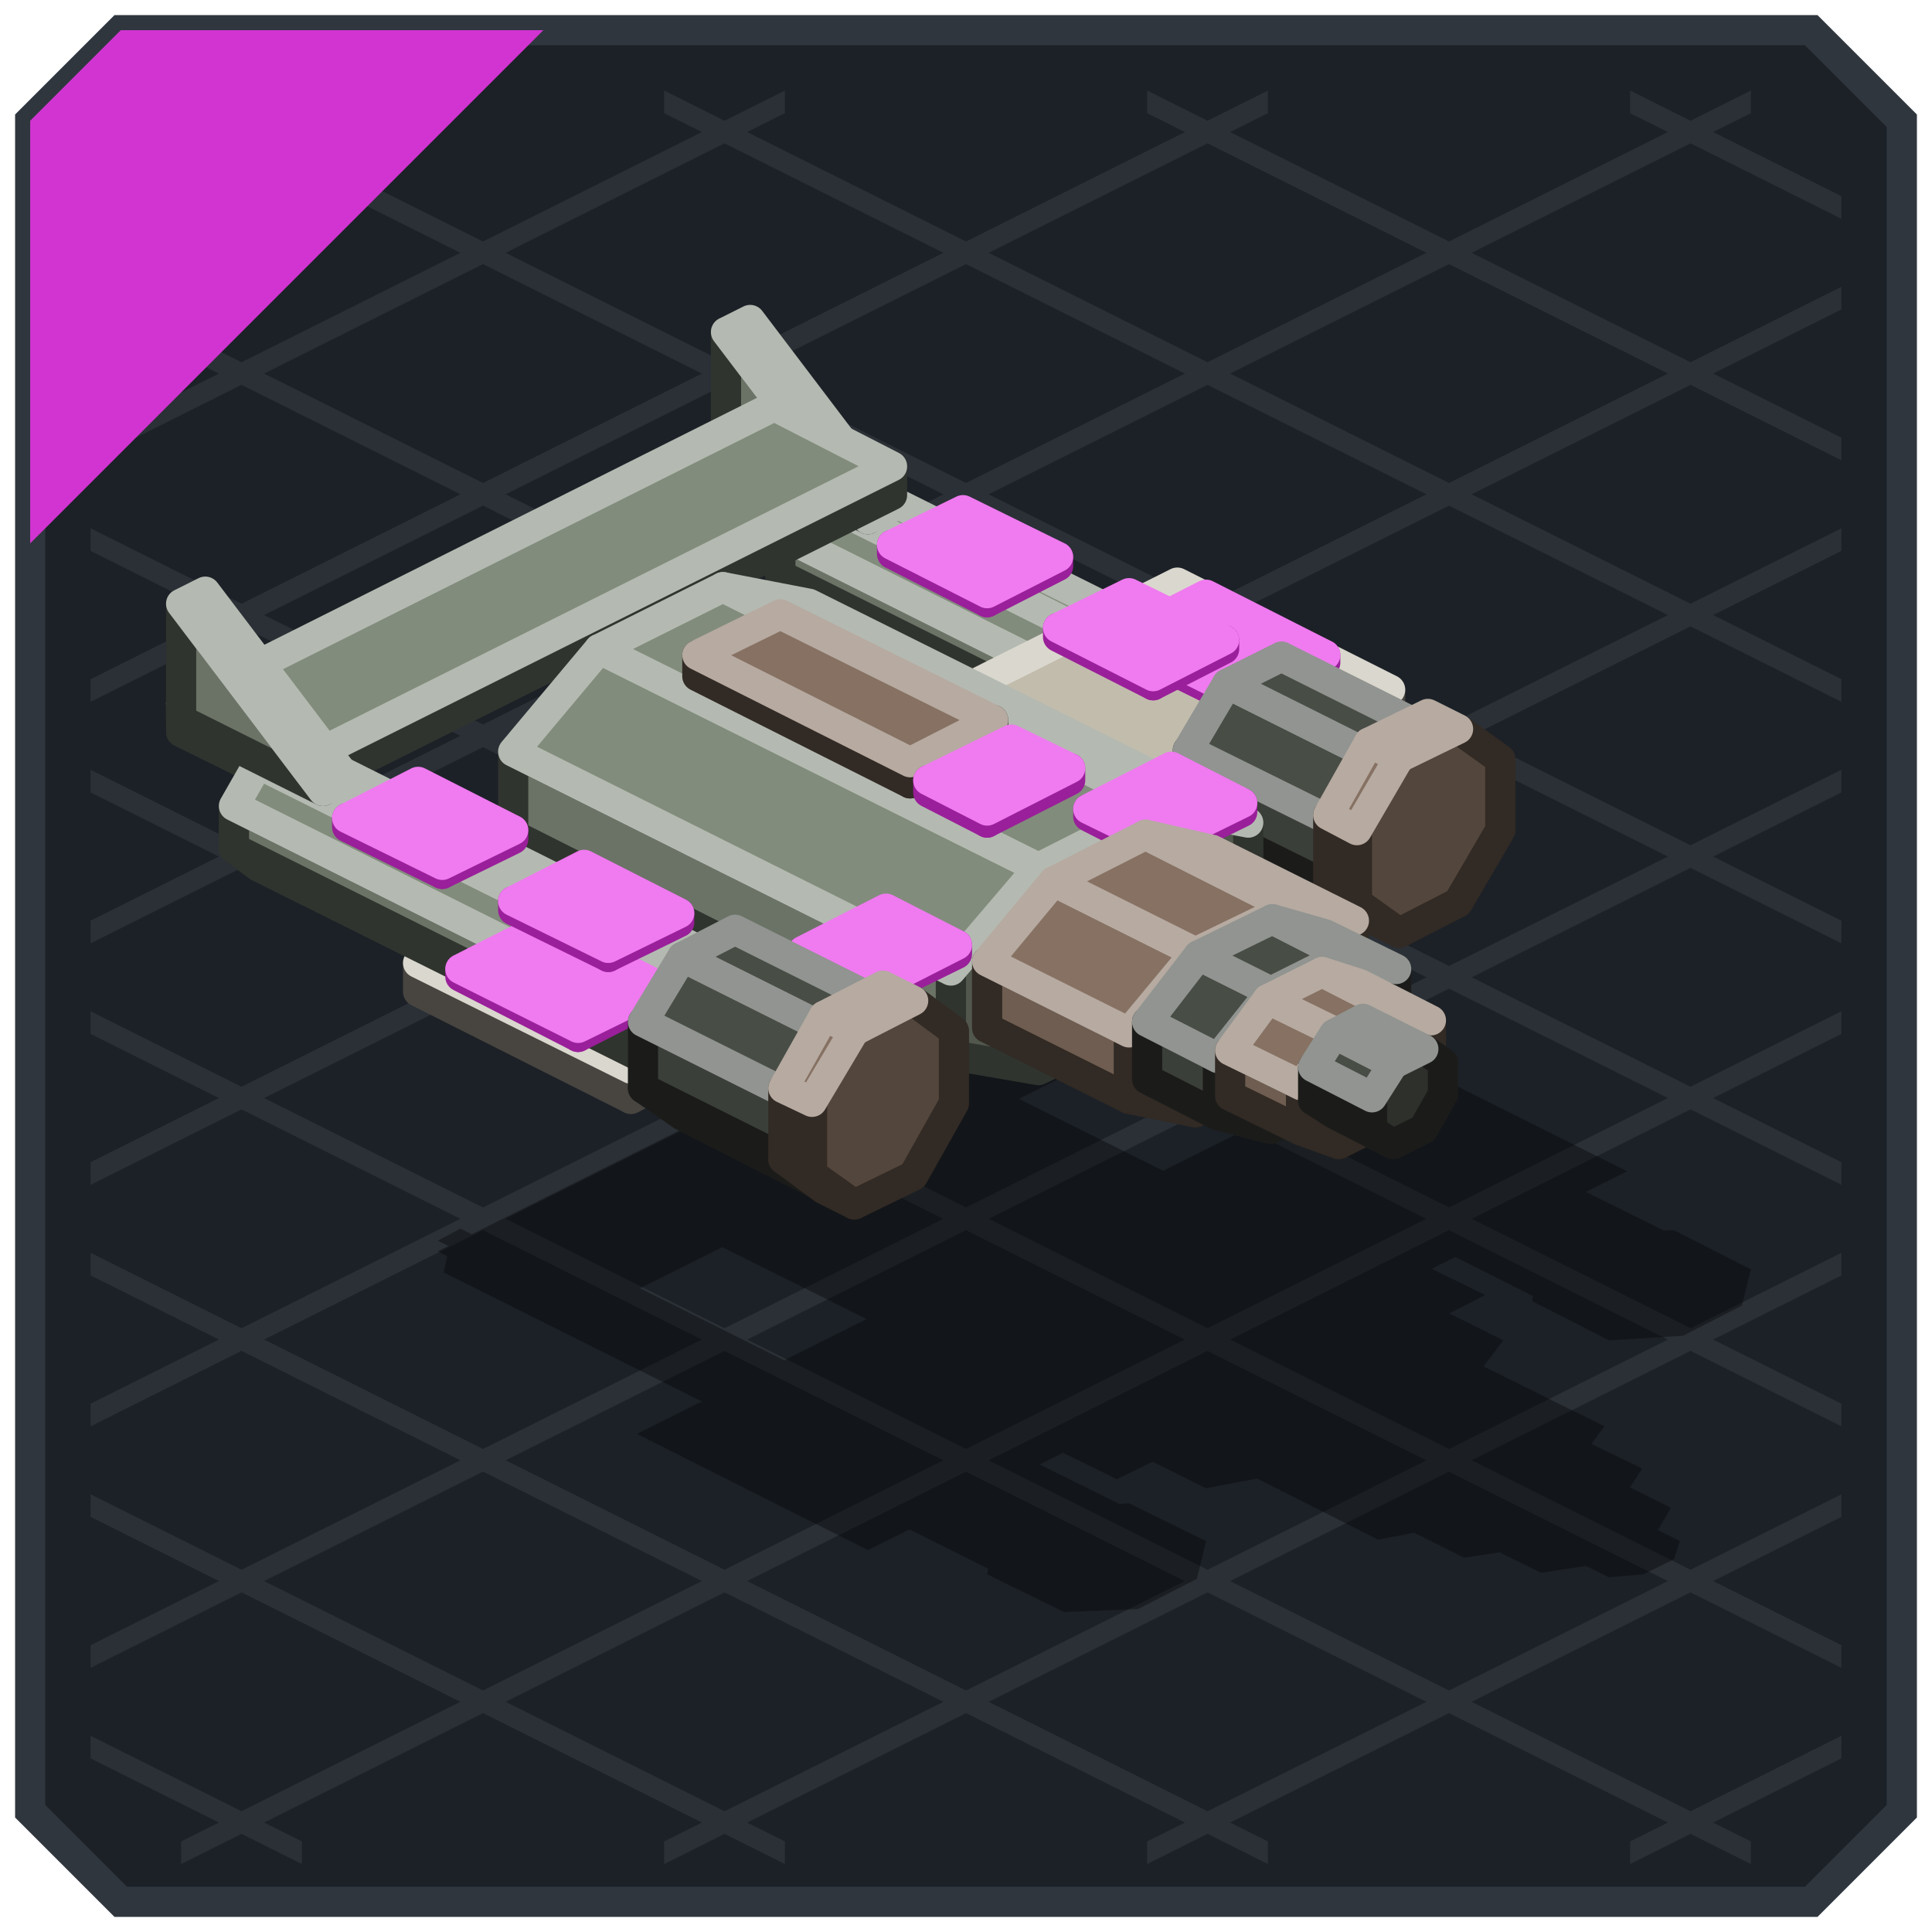
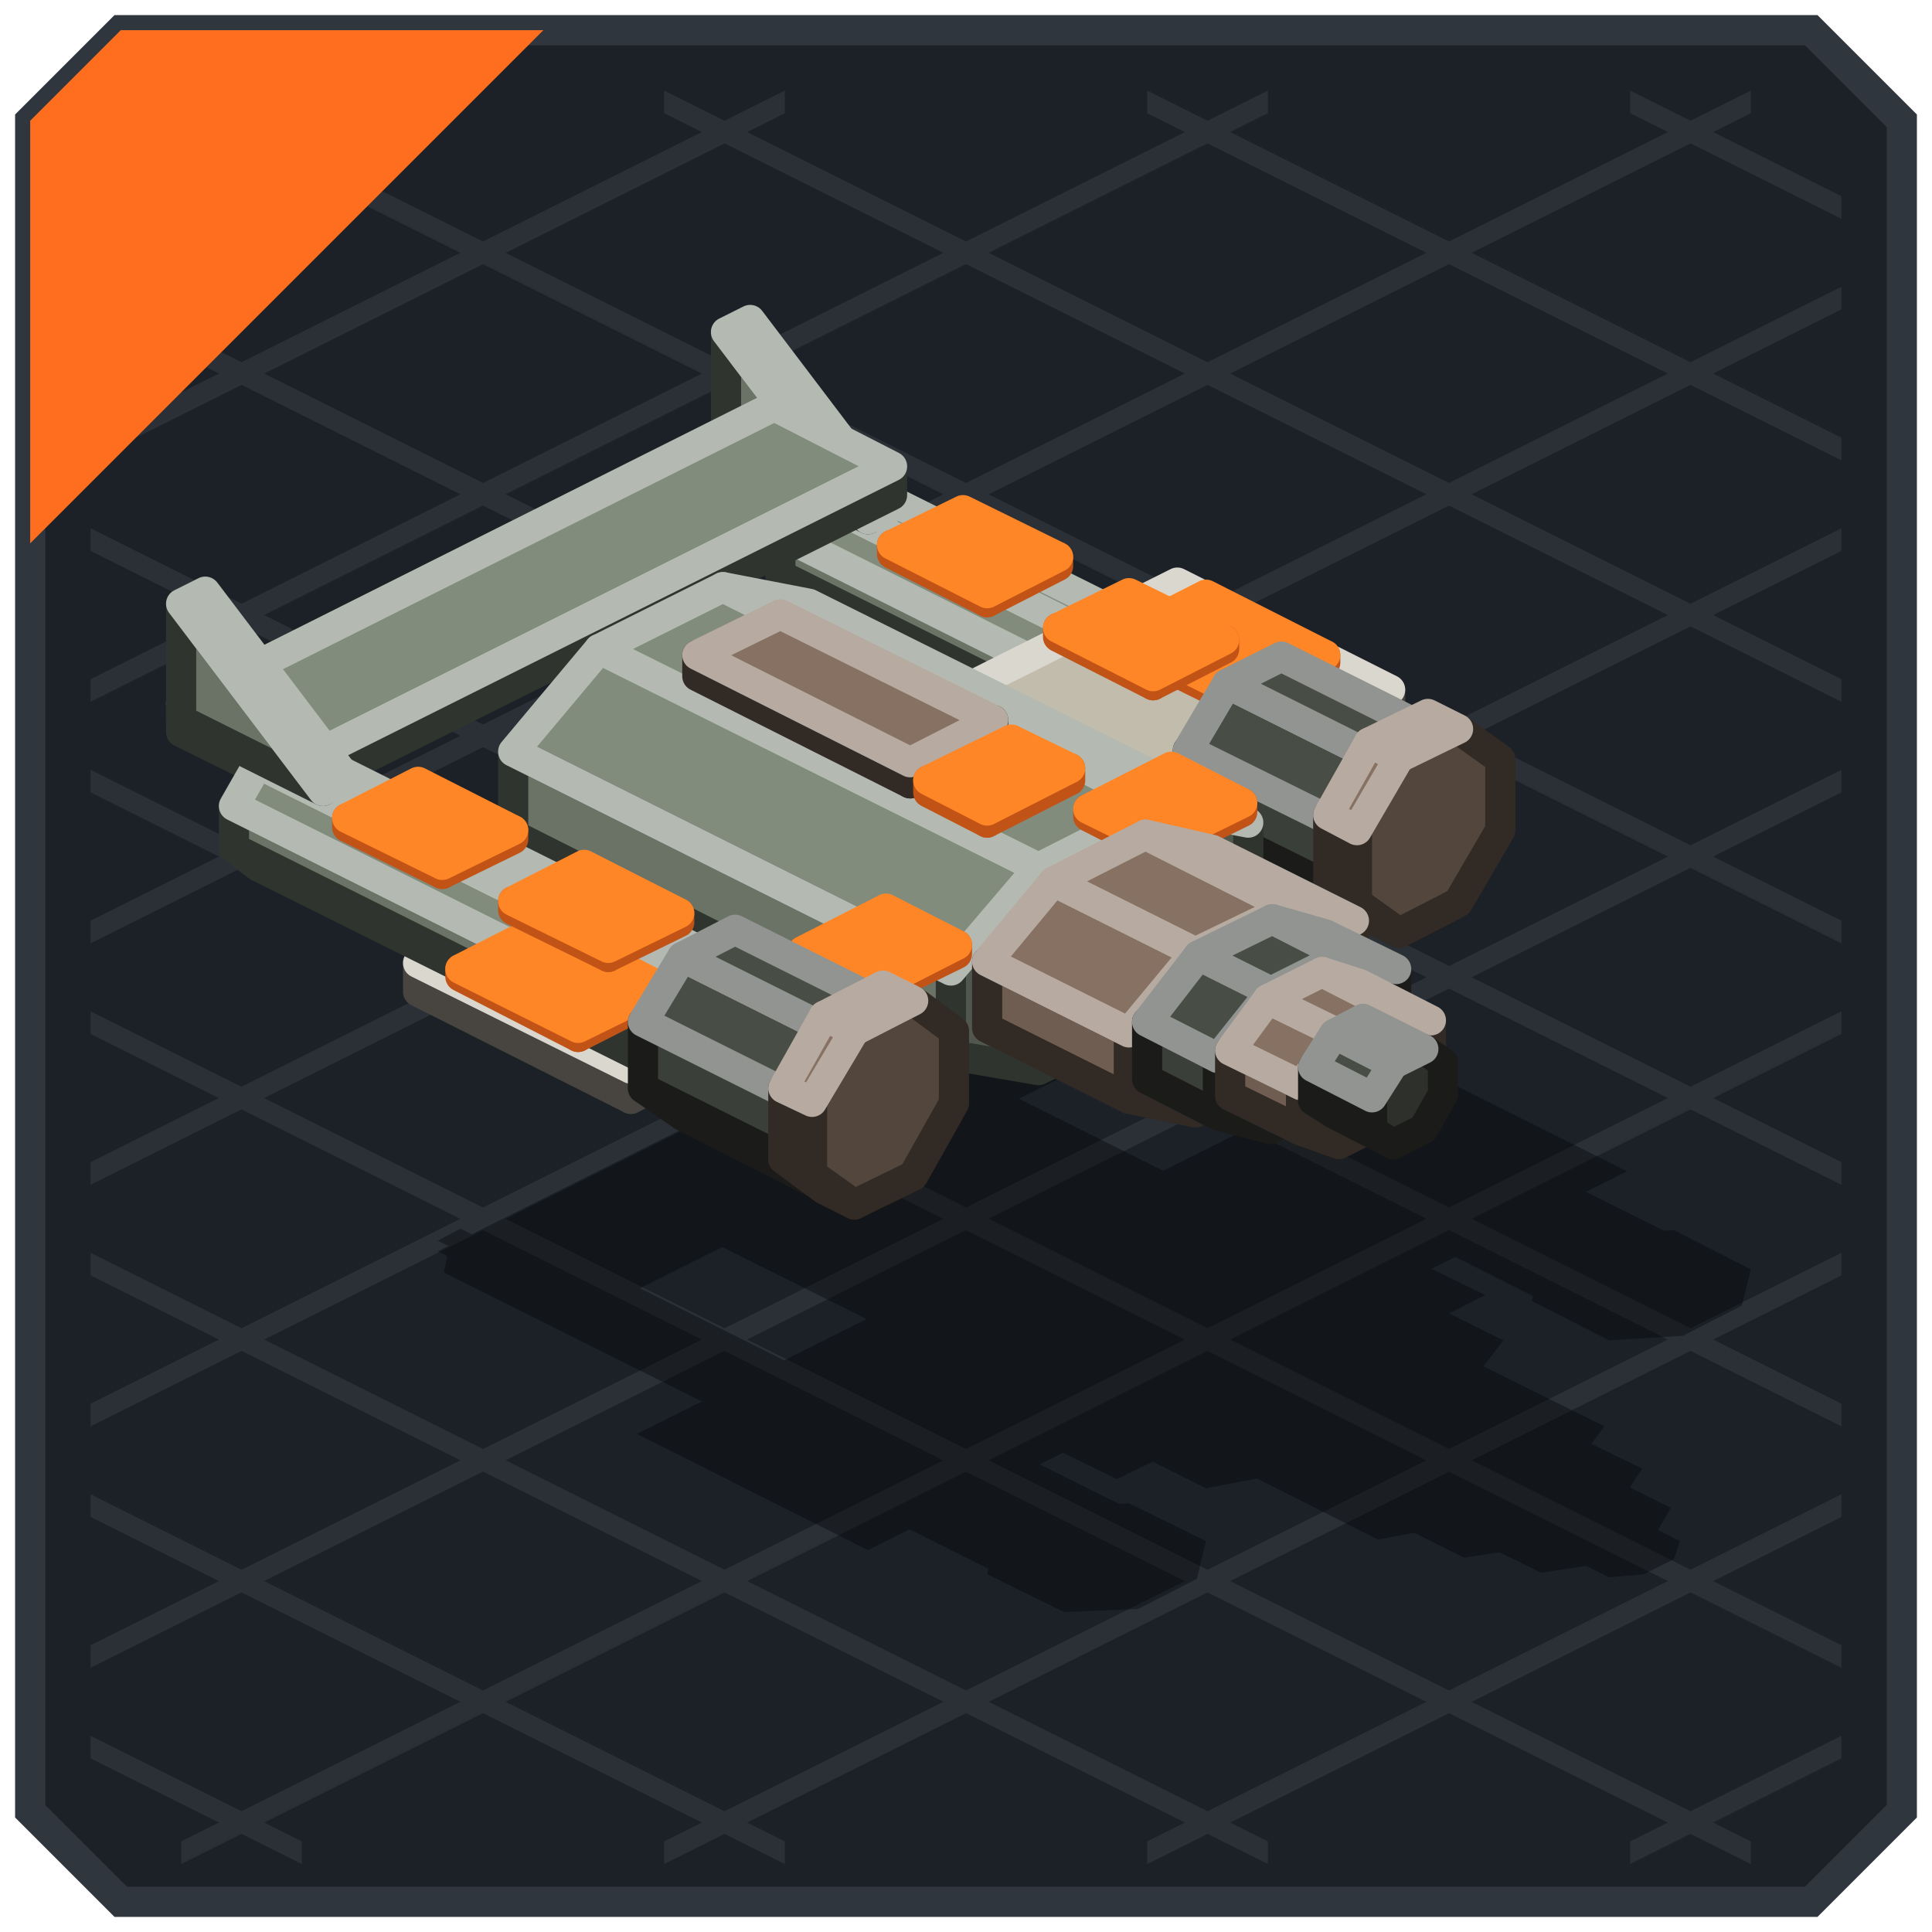
<svg xmlns="http://www.w3.org/2000/svg" width="128" height="128" viewBox="0 0 128 128">
  <g stroke-width="2">
    <polygon points="8,2 120,2 126,8 126,120 120,126 8,126 2,120 2,8" fill="#1C2127" stroke="#2F363D" />
  </g>
  <g>
    <polygon points="108,6 122,13 122,14.5 108,7.5" fill="#2A3036" />
    <polygon points="76,6 122,29 122,30.5 76,7.5" fill="#2A3036" />
    <polygon points="44,6 122,45 122,46.5 44,7.5" fill="#2A3036" />
    <polygon points="12,6 122,61 122,62.5 12,7.5" fill="#2A3036" />
    <polygon points="6,19 122,77 122,78.5 6,20.5" fill="#2A3036" />
    <polygon points="6,35 122,93 122,94.5 6,36.5" fill="#2A3036" />
    <polygon points="6,51 122,109 122,110.5 6,52.5" fill="#2A3036" />
    <polygon points="6,67 116,122 116,123.5 6,68.5" fill="#2A3036" />
    <polygon points="6,83 84,122 84,123.5 6,84.5" fill="#2A3036" />
    <polygon points="6,99 52,122 52,123.5 6,100.5" fill="#2A3036" />
    <polygon points="6,115 20,122 20,123.5 6,116.5" fill="#2A3036" />
    <polygon points="6,13 20,6 20,7.5 6,14.5" fill="#2A3036" />
    <polygon points="6,29 52,6 52,7.5 6,30.5" fill="#2A3036" />
    <polygon points="6,45 84,6 84,7.5 6,46.5" fill="#2A3036" />
    <polygon points="6,61 116,6 116,7.5 6,62.5" fill="#2A3036" />
    <polygon points="6,77 122,19 122,20.5 6,78.5" fill="#2A3036" />
    <polygon points="6,93 122,35 122,36.5 6,94.5" fill="#2A3036" />
    <polygon points="6,109 122,51 122,52.5 6,110.5" fill="#2A3036" />
    <polygon points="12,122 122,67 122,68.5 12,123.5" fill="#2A3036" />
    <polygon points="44,122 122,83 122,84.5 44,123.5" fill="#2A3036" />
    <polygon points="76,122 122,99 122,100.5 76,123.5" fill="#2A3036" />
    <polygon points="108,122 122,115 122,116.5 108,123.5" fill="#2A3036" />
  </g>
  <g>
-     <polygon points="8,2 36,2 2,36 2,8" fill="#D234D2" />
+     <polygon points="8,2 36,2 2,36 2,8" fill="#FF6E1F" />
  </g>
  <g opacity="0.35">
    <polygon points="68.2,63.3 77.3,67.9 38.1,87.5 29,82.9" fill="#000000" />
    <polygon points="66.7,63.3 76.1,68 74.5,68.8 65.1,64.1" fill="#000000" />
    <polygon points="30.5,81.4 40,86.1 38.4,86.9 29,82.2" fill="#000000" />
    <polygon points="68.1,63.7 71,63.5 104.2,80.1 103.9,81.6 101.6,82.7 98.7,82.9 65.5,66.3 65.8,64.8" fill="#000000" />
    <polygon points="32,81.7 34.9,81.6 68.1,98.2 67.8,99.7 65.5,100.8 62.6,100.9 29.4,84.3 29.7,82.9" fill="#000000" />
    <polygon points="96.2,77.1 100.7,76.8 113.8,83.3 113.3,85.6 109.7,87.4 105.2,87.7 92.1,81.1 92.6,78.9" fill="#000000" />
    <polygon points="60,95.1 64.6,94.9 77.7,101.4 77.2,103.7 73.6,105.5 69,105.7 56,99.2 56.5,96.9" fill="#000000" />
    <polygon points="105.9,81.8 110.9,81.5 116,84.1 115.4,86.5 111.5,88.5 106.6,88.8 101.5,86.2 102,83.7" fill="#000000" />
    <polygon points="69.8,99.9 74.8,99.6 79.9,102.1 79.3,104.6 75.4,106.6 70.5,106.8 65.4,104.3 65.9,101.8" fill="#000000" />
    <polygon points="80.8,68.8 87.4,72.1 82.7,74.5 76.1,71.2" fill="#000000" />
    <polygon points="44.7,86.9 51.3,90.2 46.6,92.6 40,89.2" fill="#000000" />
    <polygon points="91.8,74.3 98.4,77.6 93.7,80 87.1,76.7" fill="#000000" />
    <polygon points="55.7,92.4 62.3,95.7 57.6,98.1 50.9,94.7" fill="#000000" />
    <polygon points="92.4,69.9 107.8,77.6 57.5,102.7 42.2,95" fill="#000000" />
    <polygon points="95.6,71.9 103.9,76 98.4,78.8 90.1,74.7" fill="#000000" />
    <polygon points="51.7,93.9 59.9,98 54.4,100.8 46.2,96.6" fill="#000000" />
    <polygon points="93.3,83.3 98.4,85.8 92.9,88.6 87.8,86" fill="#000000" />
    <polygon points="74.4,92.7 79.5,95.3 74,98 68.9,95.5" fill="#000000" />
    <polygon points="58.5,74 66.9,72.5 99.6,88.8 96.4,93 88.3,97 79.9,98.6 47.2,82.3 50.4,78.1" fill="#000000" />
    <polygon points="71.1,81.6 86.2,89.2 80.7,91.9 65.6,84.4" fill="#000000" />
    <polygon points="86.4,89.3 90.9,91.5 85.4,94.3 80.9,92.1" fill="#000000" />
    <polygon points="87.6,89.5 94,88.4 106.3,94.5 103.9,97.7 97.7,100.8 91.3,102 79,95.8 81.4,92.6" fill="#000000" />
    <polygon points="96.4,94.6 101.6,93.8 108.8,97.3 107.1,99.9 102.2,102.4 97,103.2 89.8,99.6 91.5,97" fill="#000000" />
    <polygon points="100.2,97.1 104.1,96.6 110.7,99.9 109.6,101.8 106,103.6 102.1,104.2 95.4,100.9 96.6,98.9" fill="#000000" />
    <polygon points="103.5,99.6 105.9,99.4 111.3,102.1 110.9,103.3 108.9,104.3 106.6,104.5 101.2,101.8 101.6,100.6" fill="#000000" />
  </g>
  <g stroke-width="2" stroke-linejoin="round">
    <polygon points="53.3,39.3 51.7,38.1 83.1,53.8 84.7,55" fill="#51574D" stroke="#30342E" />
    <polygon points="51.7,38.1 51.7,35.4 83.1,51.1 83.1,53.8" fill="#6B7366" stroke="#30342E" />
    <polygon points="83.1,51.1 84.7,48.3 87,47.1 88.6,48.3 88.6,51.1 87,53.9 84.7,55 83.1,53.8" fill="#51574D" stroke="#30342E" />
    <polygon points="51.7,35.4 53.3,32.6 84.7,48.3 83.1,51.1" fill="#828C7C" stroke="#B4BAB1" />
    <polygon points="53.3,32.6 55.5,31.4 87,47.1 84.7,48.3" fill="#828C7C" stroke="#B4BAB1" />
    <polygon points="57.5,34.4 48.1,29.6 48.1,22" fill="#6B7366" stroke="#30342E" />
    <polygon points="57.5,34.4 48.1,22 49.7,21.2 59.1,33.6" fill="#6B7366" stroke="#B4BAB1" />
    <polygon points="41.8,72.8 27.7,65.7 27.7,63.8 41.8,70.8" fill="#9F9A8E" stroke="#484540" />
    <polygon points="92.1,47.6 41.8,72.8 41.8,70.8 92.1,45.7" fill="#78746B" stroke="#484540" />
    <polygon points="41.8,70.8 27.7,63.8 78,38.6 92.1,45.7" fill="#C2BCAD" stroke="#DAD7CE" />
-     <polygon points="82.3,46.7 74.4,42.8 74.4,42.2 82.3,46.1" fill="#D234D2" stroke="#9A1F9A" />
-     <polygon points="87.8,43.9 82.3,46.7 82.3,46.1 87.8,43.4" fill="#9A1F9A" stroke="#9A1F9A" />
-     <polygon points="82.3,46.1 74.4,42.2 79.9,39.4 87.8,43.4" fill="#F07AF0" stroke="#F07AF0" />
-     <polygon points="65.4,39.9 59.1,36.7 59.1,36.1 65.4,39.3" fill="#D234D2" stroke="#9A1F9A" />
-     <polygon points="70.1,37.5 65.4,39.9 65.4,39.3 70.1,36.9" fill="#9A1F9A" stroke="#9A1F9A" />
-     <polygon points="65.4,39.3 59.1,36.1 63.8,33.8 70.1,36.9" fill="#F07AF0" stroke="#F07AF0" />
+     <polygon points="82.3,46.7 74.4,42.8 74.4,42.2 82.3,46.1" fill="#FF6E1F" stroke="#C15317" />
+     <polygon points="87.8,43.9 82.3,46.7 82.3,46.1 87.8,43.4" fill="#C15317" stroke="#C15317" />
+     <polygon points="82.3,46.1 74.4,42.2 79.9,39.4 87.8,43.4" fill="#FF8626" stroke="#FF8626" />
+     <polygon points="65.4,39.9 59.1,36.7 59.1,36.1 65.4,39.3" fill="#FF6E1F" stroke="#C15317" />
+     <polygon points="70.1,37.5 65.4,39.9 65.4,39.3 70.1,36.9" fill="#C15317" stroke="#C15317" />
+     <polygon points="65.4,39.3 59.1,36.1 63.8,33.8 70.1,36.9" fill="#FF8626" stroke="#FF8626" />
    <polygon points="19.9,52.4 12,48.5 12,46.6 19.9,50.5" fill="#6B7366" stroke="#30342E" />
    <polygon points="59.1,32.8 19.9,52.4 19.9,50.5 59.1,30.9" fill="#51574D" stroke="#30342E" />
    <polygon points="19.9,50.5 12,46.6 51.3,26.9 59.1,30.9" fill="#828C7C" stroke="#B4BAB1" />
-     <polygon points="76.4,45.4 70.1,42.2 70.1,41.6 76.4,44.8" fill="#D234D2" stroke="#9A1F9A" />
-     <polygon points="81.1,43 76.4,45.4 76.4,44.8 81.1,42.4" fill="#9A1F9A" stroke="#9A1F9A" />
-     <polygon points="76.4,44.8 70.1,41.6 74.8,39.3 81.1,42.4" fill="#F07AF0" stroke="#F07AF0" />
+     <polygon points="76.4,45.4 70.1,42.2 70.1,41.6 76.4,44.8" fill="#FF6E1F" stroke="#C15317" />
+     <polygon points="81.1,43 76.4,45.4 76.4,44.8 81.1,42.4" fill="#C15317" stroke="#C15317" />
+     <polygon points="76.4,44.8 70.1,41.6 74.8,39.3 81.1,42.4" fill="#FF8626" stroke="#FF8626" />
    <polygon points="81.3,55.9 78.7,54.1 89,59.2 91.5,61" fill="#2D302B" stroke="#1B1C1A" />
    <polygon points="78.7,54.1 78.7,49.7 89,54.8 89,59.2" fill="#3B3F39" stroke="#1B1C1A" />
    <polygon points="89,54.8 91.5,50.4 95.1,48.6 97.6,50.5 97.6,54.8 95.1,59.2 91.5,61 89,59.2" fill="#2D302B" stroke="#1B1C1A" />
    <polygon points="78.7,49.7 81.3,45.3 91.5,50.4 89,54.8" fill="#484D46" stroke="#919490" />
    <polygon points="81.3,45.3 84.9,43.5 95.1,48.6 91.5,50.4" fill="#484D46" stroke="#919490" />
    <polygon points="90.7,60.8 88,58.8 89.9,59.8 92.7,61.8" fill="#53463C" stroke="#322A24" />
    <polygon points="88,58.8 88,54 89.9,55 89.9,59.8" fill="#6E5D50" stroke="#322A24" />
    <polygon points="89.9,55 92.7,50.2 96.6,48.3 99.4,50.3 99.4,55 96.6,59.8 92.7,61.8 89.9,59.8" fill="#53463C" stroke="#322A24" />
    <polygon points="88,54 90.7,49.2 92.7,50.2 89.9,55" fill="#867162" stroke="#B6AAA1" />
    <polygon points="90.7,49.2 94.6,47.3 96.6,48.3 92.7,50.2" fill="#867162" stroke="#B6AAA1" />
    <polygon points="34,55.3 34,49.8 63,64.3 63,69.9" fill="#6B7366" stroke="#30342E" />
    <polygon points="63,64.3 68.8,57.5 76.9,53.4 82.7,54.5 82.7,60.1 76.9,66.9 68.8,70.9 63,69.9" fill="#51574D" stroke="#30342E" />
    <polygon points="34,49.8 39.7,43 68.8,57.5 63,64.3" fill="#828C7C" stroke="#B4BAB1" />
    <polygon points="39.7,43 47.9,38.9 76.9,53.4 68.8,57.5" fill="#828C7C" stroke="#B4BAB1" />
    <polygon points="47.9,38.9 53.6,40 82.7,54.5 76.9,53.4" fill="#828C7C" stroke="#B4BAB1" />
-     <polygon points="76.8,56.5 72.1,54.1 72.1,53.6 76.8,55.9" fill="#D234D2" stroke="#9A1F9A" />
-     <polygon points="82.3,53.8 76.8,56.5 76.8,55.9 82.3,53.2" fill="#9A1F9A" stroke="#9A1F9A" />
-     <polygon points="76.8,55.9 72.1,53.6 77.6,50.8 82.3,53.2" fill="#F07AF0" stroke="#F07AF0" />
+     <polygon points="76.8,56.5 72.1,54.1 72.1,53.6 76.8,55.9" fill="#FF6E1F" stroke="#C15317" />
+     <polygon points="82.3,53.8 76.8,56.5 76.8,55.9 82.3,53.2" fill="#C15317" stroke="#C15317" />
+     <polygon points="76.8,55.9 72.1,53.6 77.6,50.8 82.3,53.2" fill="#FF8626" stroke="#FF8626" />
    <polygon points="60.3,51.9 46.2,44.8 46.2,43.4 60.3,50.5" fill="#6E5D50" stroke="#322A24" />
    <polygon points="65.8,49.2 60.3,51.9 60.3,50.5 65.8,47.7" fill="#53463C" stroke="#322A24" />
    <polygon points="60.3,50.5 46.2,43.4 51.7,40.7 65.8,47.7" fill="#867162" stroke="#B6AAA1" />
-     <polygon points="65.4,54.5 61.5,52.5 61.5,51.7 65.4,53.7" fill="#D234D2" stroke="#9A1F9A" />
-     <polygon points="70.9,51.7 65.4,54.5 65.4,53.7 70.9,50.9" fill="#9A1F9A" stroke="#9A1F9A" />
-     <polygon points="65.4,53.7 61.5,51.7 67,49 70.9,50.9" fill="#F07AF0" stroke="#F07AF0" />
-     <polygon points="57.9,65.9 53.2,63.6 53.2,63 57.9,65.4" fill="#D234D2" stroke="#9A1F9A" />
-     <polygon points="63.4,63.2 57.9,65.9 57.9,65.4 63.4,62.6" fill="#9A1F9A" stroke="#9A1F9A" />
-     <polygon points="57.9,65.4 53.2,63 58.7,60.2 63.4,62.6" fill="#F07AF0" stroke="#F07AF0" />
+     <polygon points="65.4,54.5 61.5,52.5 61.5,51.7 65.4,53.7" fill="#FF6E1F" stroke="#C15317" />
+     <polygon points="70.9,51.7 65.4,54.5 65.4,53.7 70.9,50.9" fill="#C15317" stroke="#C15317" />
+     <polygon points="65.4,53.7 61.5,51.7 67,49 70.9,50.9" fill="#FF8626" stroke="#FF8626" />
+     <polygon points="57.9,65.9 53.2,63.6 53.2,63 57.9,65.4" fill="#FF6E1F" stroke="#C15317" />
+     <polygon points="63.4,63.2 57.9,65.9 57.9,65.4 63.4,62.6" fill="#C15317" stroke="#C15317" />
+     <polygon points="57.9,65.4 53.2,63 58.7,60.2 63.4,62.6" fill="#FF8626" stroke="#FF8626" />
    <polygon points="17.1,57.4 15.5,56.2 46.9,71.9 48.6,73.1" fill="#51574D" stroke="#30342E" />
    <polygon points="15.5,56.2 15.5,53.4 46.9,69.1 46.9,71.9" fill="#6B7366" stroke="#30342E" />
    <polygon points="46.9,69.1 48.6,66.3 50.8,65.2 52.4,66.4 52.4,69.2 50.8,71.9 48.6,73.1 46.9,71.9" fill="#51574D" stroke="#30342E" />
    <polygon points="15.5,53.4 17.1,50.6 48.6,66.3 46.9,69.1" fill="#828C7C" stroke="#B4BAB1" />
    <polygon points="17.1,50.6 19.4,49.5 50.8,65.2 48.6,66.3" fill="#828C7C" stroke="#B4BAB1" />
    <polygon points="21.4,52.4 12,47.7 12,40" fill="#6B7366" stroke="#30342E" />
    <polygon points="21.4,52.4 12,40 13.6,39.2 23,51.6" fill="#6B7366" stroke="#B4BAB1" />
-     <polygon points="29.3,57.9 23,54.8 23,54.2 29.3,57.3" fill="#D234D2" stroke="#9A1F9A" />
-     <polygon points="34,55.6 29.3,57.9 29.3,57.3 34,55" fill="#9A1F9A" stroke="#9A1F9A" />
-     <polygon points="29.3,57.3 23,54.2 27.7,51.8 34,55" fill="#F07AF0" stroke="#F07AF0" />
+     <polygon points="29.3,57.9 23,54.8 23,54.2 29.3,57.3" fill="#FF6E1F" stroke="#C15317" />
+     <polygon points="34,55.6 29.3,57.9 29.3,57.3 34,55" fill="#C15317" stroke="#C15317" />
+     <polygon points="29.3,57.3 23,54.2 27.7,51.8 34,55" fill="#FF8626" stroke="#FF8626" />
    <polygon points="65.4,68.1 65.4,63.7 74.8,68.4 74.8,72.8" fill="#6E5D50" stroke="#322A24" />
    <polygon points="74.8,68.4 79.2,63.1 85.4,60.1 89.7,61 89.7,65.4 85.4,70.6 79.2,73.7 74.8,72.8" fill="#53463C" stroke="#322A24" />
    <polygon points="65.4,63.7 69.8,58.4 79.2,63.1 74.8,68.4" fill="#867162" stroke="#B6AAA1" />
    <polygon points="69.8,58.4 75.9,55.3 85.4,60.1 79.2,63.1" fill="#867162" stroke="#B6AAA1" />
    <polygon points="75.9,55.3 80.3,56.3 89.7,61 85.4,60.1" fill="#6E5D50" stroke="#B6AAA1" />
-     <polygon points="38.3,68.7 30.5,64.7 30.5,64.2 38.3,68.1" fill="#D234D2" stroke="#9A1F9A" />
-     <polygon points="43.8,65.9 38.3,68.7 38.3,68.1 43.8,65.4" fill="#9A1F9A" stroke="#9A1F9A" />
-     <polygon points="38.3,68.1 30.5,64.2 36,61.4 43.8,65.4" fill="#F07AF0" stroke="#F07AF0" />
-     <polygon points="40.3,63.4 34,60.3 34,59.7 40.3,62.8" fill="#D234D2" stroke="#9A1F9A" />
-     <polygon points="45,61.1 40.3,63.4 40.3,62.8 45,60.5" fill="#9A1F9A" stroke="#9A1F9A" />
-     <polygon points="40.3,62.8 34,59.7 38.7,57.3 45,60.5" fill="#F07AF0" stroke="#F07AF0" />
+     <polygon points="38.3,68.7 30.5,64.7 30.5,64.2 38.3,68.1" fill="#FF6E1F" stroke="#C15317" />
+     <polygon points="43.8,65.9 38.3,68.7 38.3,68.1 43.8,65.4" fill="#C15317" stroke="#C15317" />
+     <polygon points="38.3,68.1 30.5,64.2 36,61.4 43.8,65.4" fill="#FF8626" stroke="#FF8626" />
+     <polygon points="40.3,63.4 34,60.3 34,59.7 40.3,62.8" fill="#FF6E1F" stroke="#C15317" />
+     <polygon points="45,61.1 40.3,63.4 40.3,62.8 45,60.5" fill="#C15317" stroke="#C15317" />
+     <polygon points="40.3,62.8 34,59.7 38.7,57.3 45,60.5" fill="#FF8626" stroke="#FF8626" />
    <polygon points="76,71.5 76,67.7 80.7,70.1 80.7,73.9" fill="#3B3F39" stroke="#1B1C1A" />
    <polygon points="80.7,70.1 84.2,65.7 89,63.3 92.5,64.2 92.5,68 89,72.4 84.2,74.8 80.7,73.9" fill="#2D302B" stroke="#1B1C1A" />
    <polygon points="76,67.7 79.4,63.3 84.2,65.7 80.7,70.1" fill="#484D46" stroke="#919490" />
    <polygon points="79.4,63.3 84.3,60.9 89,63.3 84.2,65.7" fill="#484D46" stroke="#919490" />
    <polygon points="84.3,60.9 87.8,61.9 92.5,64.2 89,63.3" fill="#3B3F39" stroke="#919490" />
    <polygon points="45.2,73.9 42.6,72.1 52.8,77.2 55.4,79.1" fill="#2D302B" stroke="#1B1C1A" />
    <polygon points="42.6,72.1 42.6,67.7 52.8,72.8 52.8,77.2" fill="#3B3F39" stroke="#1B1C1A" />
    <polygon points="52.8,72.8 55.4,68.5 58.9,66.7 61.5,68.5 61.5,72.9 58.9,77.3 55.4,79.1 52.8,77.2" fill="#2D302B" stroke="#1B1C1A" />
    <polygon points="42.6,67.7 45.2,63.4 55.4,68.5 52.8,72.8" fill="#484D46" stroke="#919490" />
    <polygon points="45.2,63.4 48.7,61.6 58.9,66.7 55.4,68.5" fill="#484D46" stroke="#919490" />
    <polygon points="81.5,72.6 81.5,69.6 86.2,71.9 86.2,74.9" fill="#6E5D50" stroke="#322A24" />
    <polygon points="86.2,71.9 88.7,68.5 92.3,66.8 94.8,67.6 94.8,70.6 92.3,74 88.7,75.8 86.2,74.9" fill="#53463C" stroke="#322A24" />
    <polygon points="81.5,69.6 84,66.2 88.7,68.5 86.2,71.9" fill="#867162" stroke="#B6AAA1" />
    <polygon points="84,66.2 87.6,64.4 92.3,66.8 88.7,68.5" fill="#867162" stroke="#B6AAA1" />
    <polygon points="87.6,64.4 90.1,65.2 94.8,67.6 92.3,66.8" fill="#6E5D50" stroke="#B6AAA1" />
    <polygon points="88.4,73.8 87,72.9 90.9,74.9 92.3,75.8" fill="#2D302B" stroke="#1B1C1A" />
    <polygon points="87,72.9 87,70.7 90.9,72.7 90.9,74.9" fill="#3B3F39" stroke="#1B1C1A" />
    <polygon points="90.9,72.7 92.3,70.5 94.3,69.5 95.6,70.4 95.6,72.5 94.3,74.8 92.3,75.8 90.9,74.9" fill="#2D302B" stroke="#1B1C1A" />
    <polygon points="87,70.7 88.4,68.5 92.3,70.5 90.9,72.7" fill="#484D46" stroke="#919490" />
    <polygon points="88.4,68.5 90.3,67.5 94.3,69.5 92.3,70.5" fill="#484D46" stroke="#919490" />
    <polygon points="54.6,78.8 51.9,76.8 53.8,77.8 56.6,79.8" fill="#53463C" stroke="#322A24" />
    <polygon points="51.9,76.8 51.9,72.1 53.8,73 53.8,77.8" fill="#6E5D50" stroke="#322A24" />
    <polygon points="53.8,73 56.6,68.3 60.5,66.3 63.2,68.3 63.2,73.1 60.5,77.9 56.6,79.8 53.8,77.8" fill="#53463C" stroke="#322A24" />
    <polygon points="51.9,72.1 54.6,67.3 56.6,68.3 53.8,73" fill="#867162" stroke="#B6AAA1" />
    <polygon points="54.6,67.3 58.5,65.3 60.5,66.3 56.6,68.3" fill="#867162" stroke="#B6AAA1" />
  </g>
</svg>
